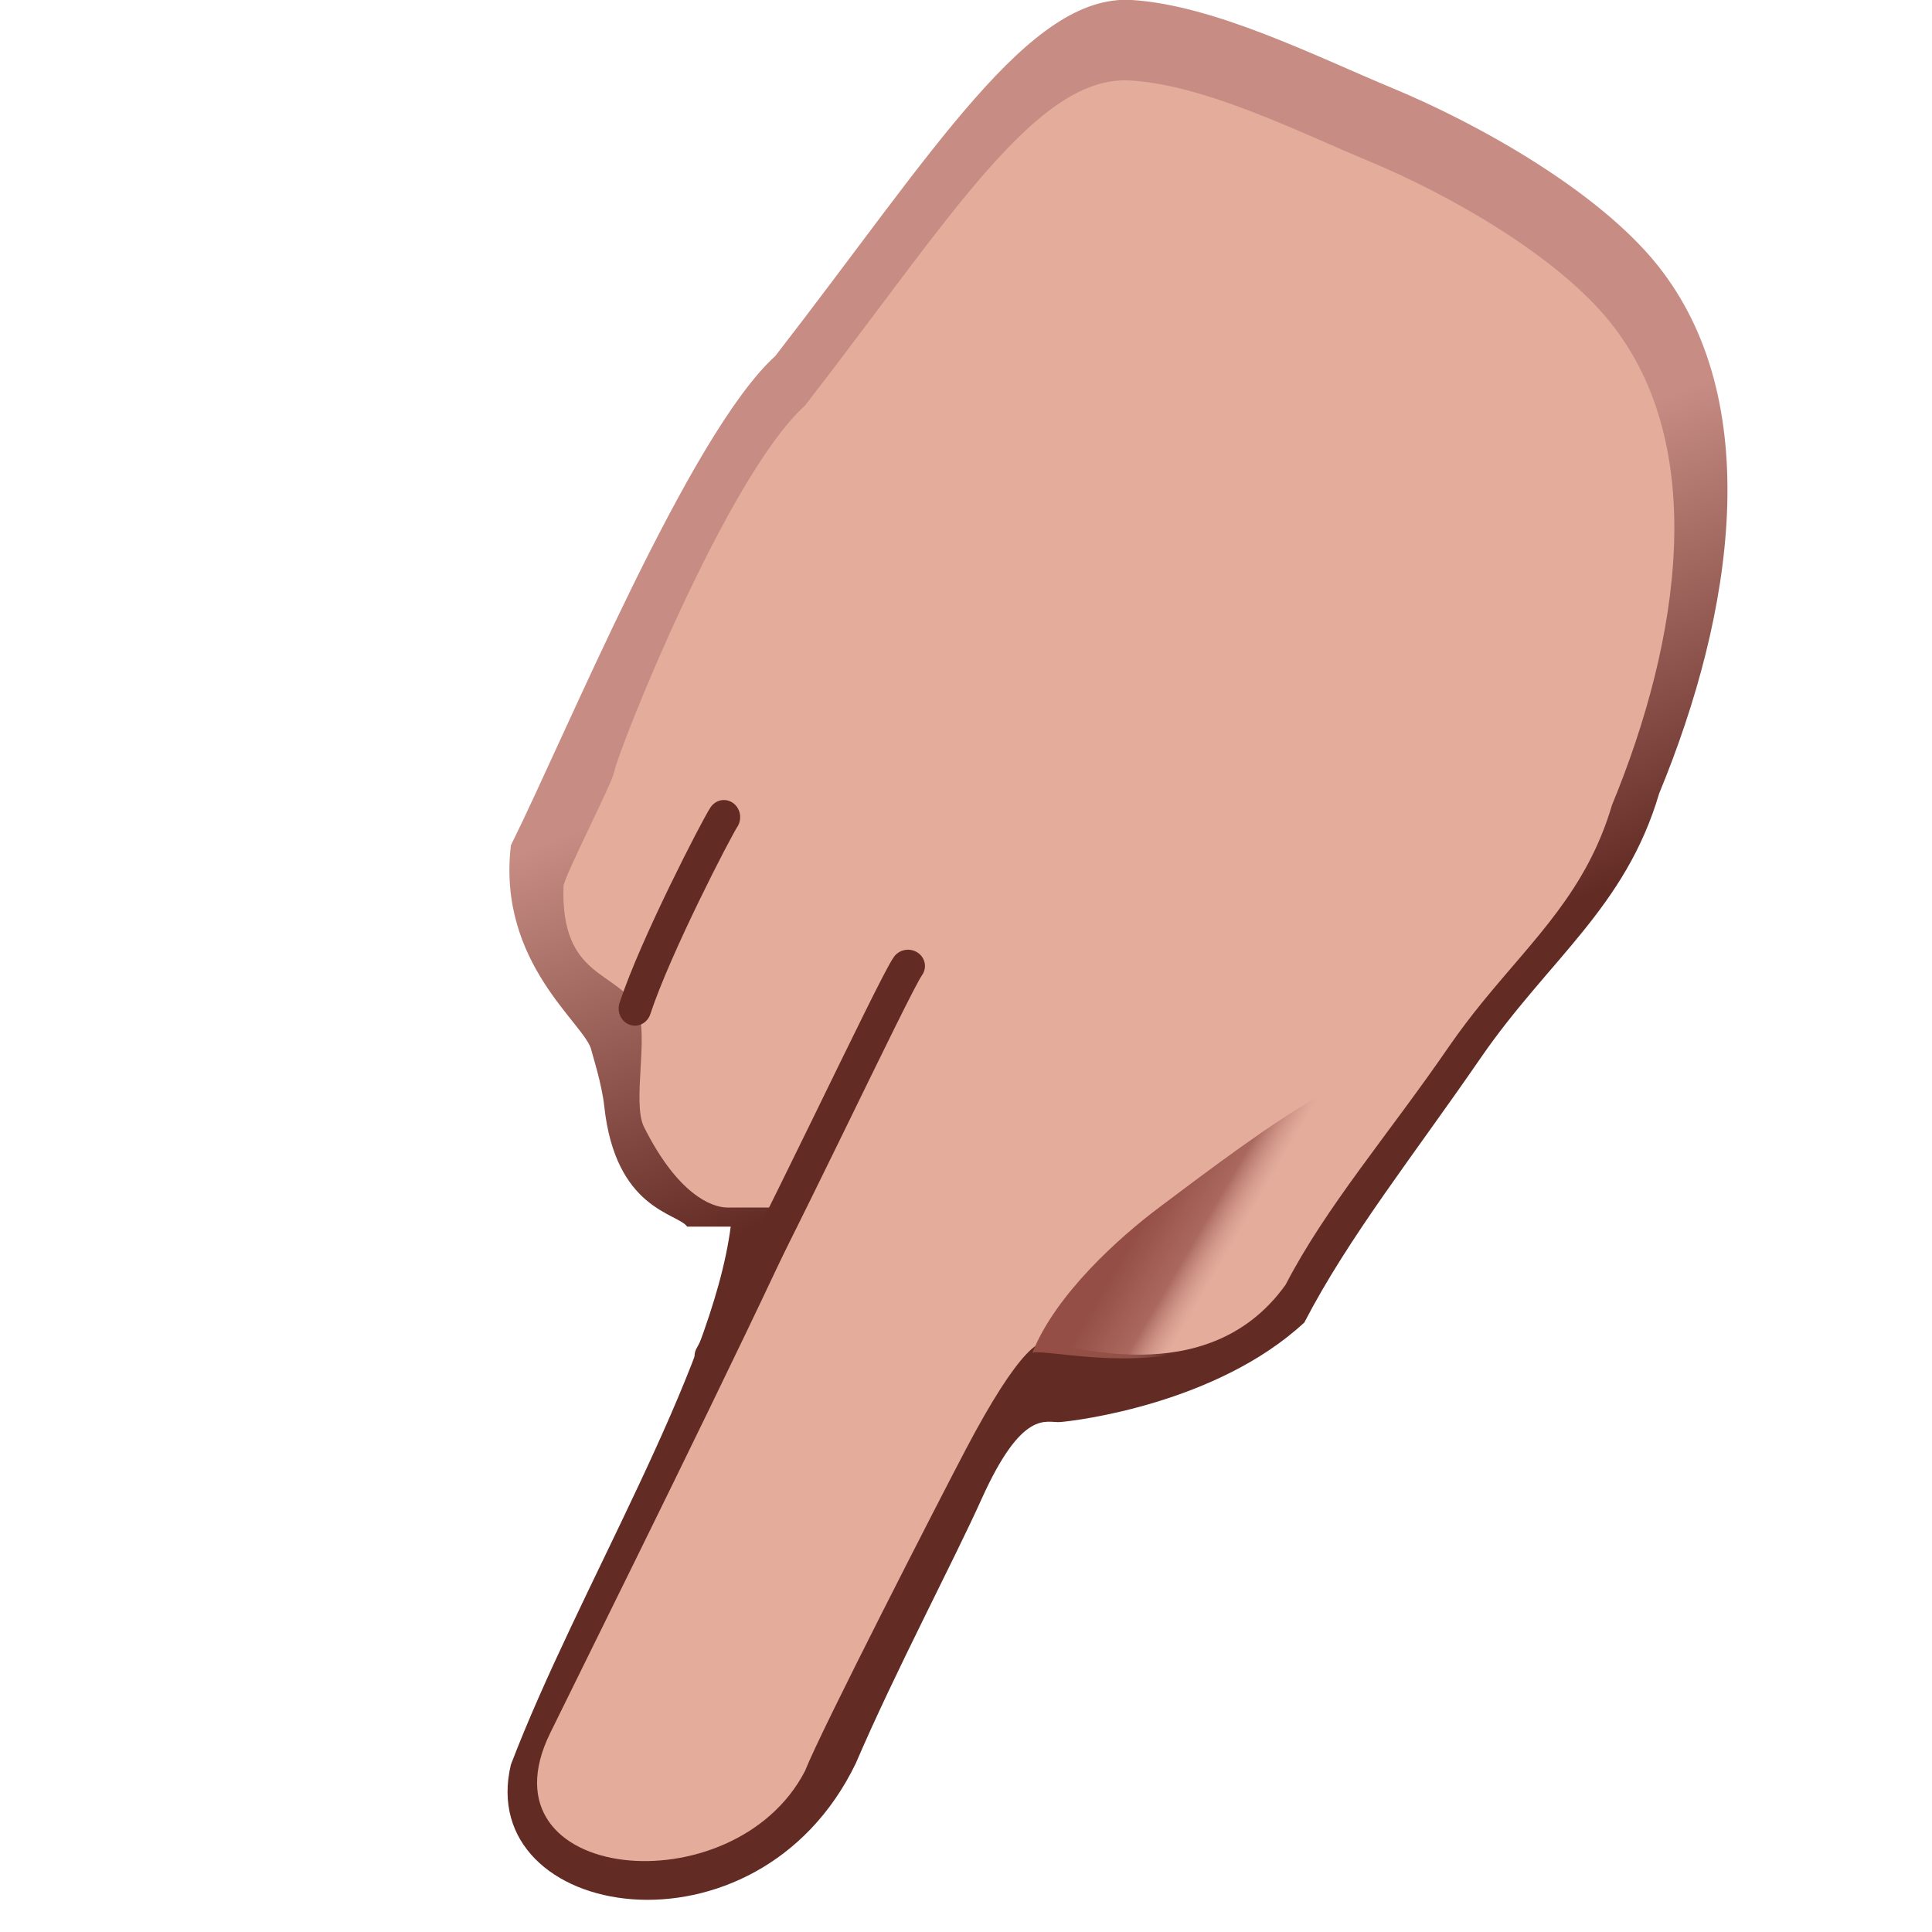
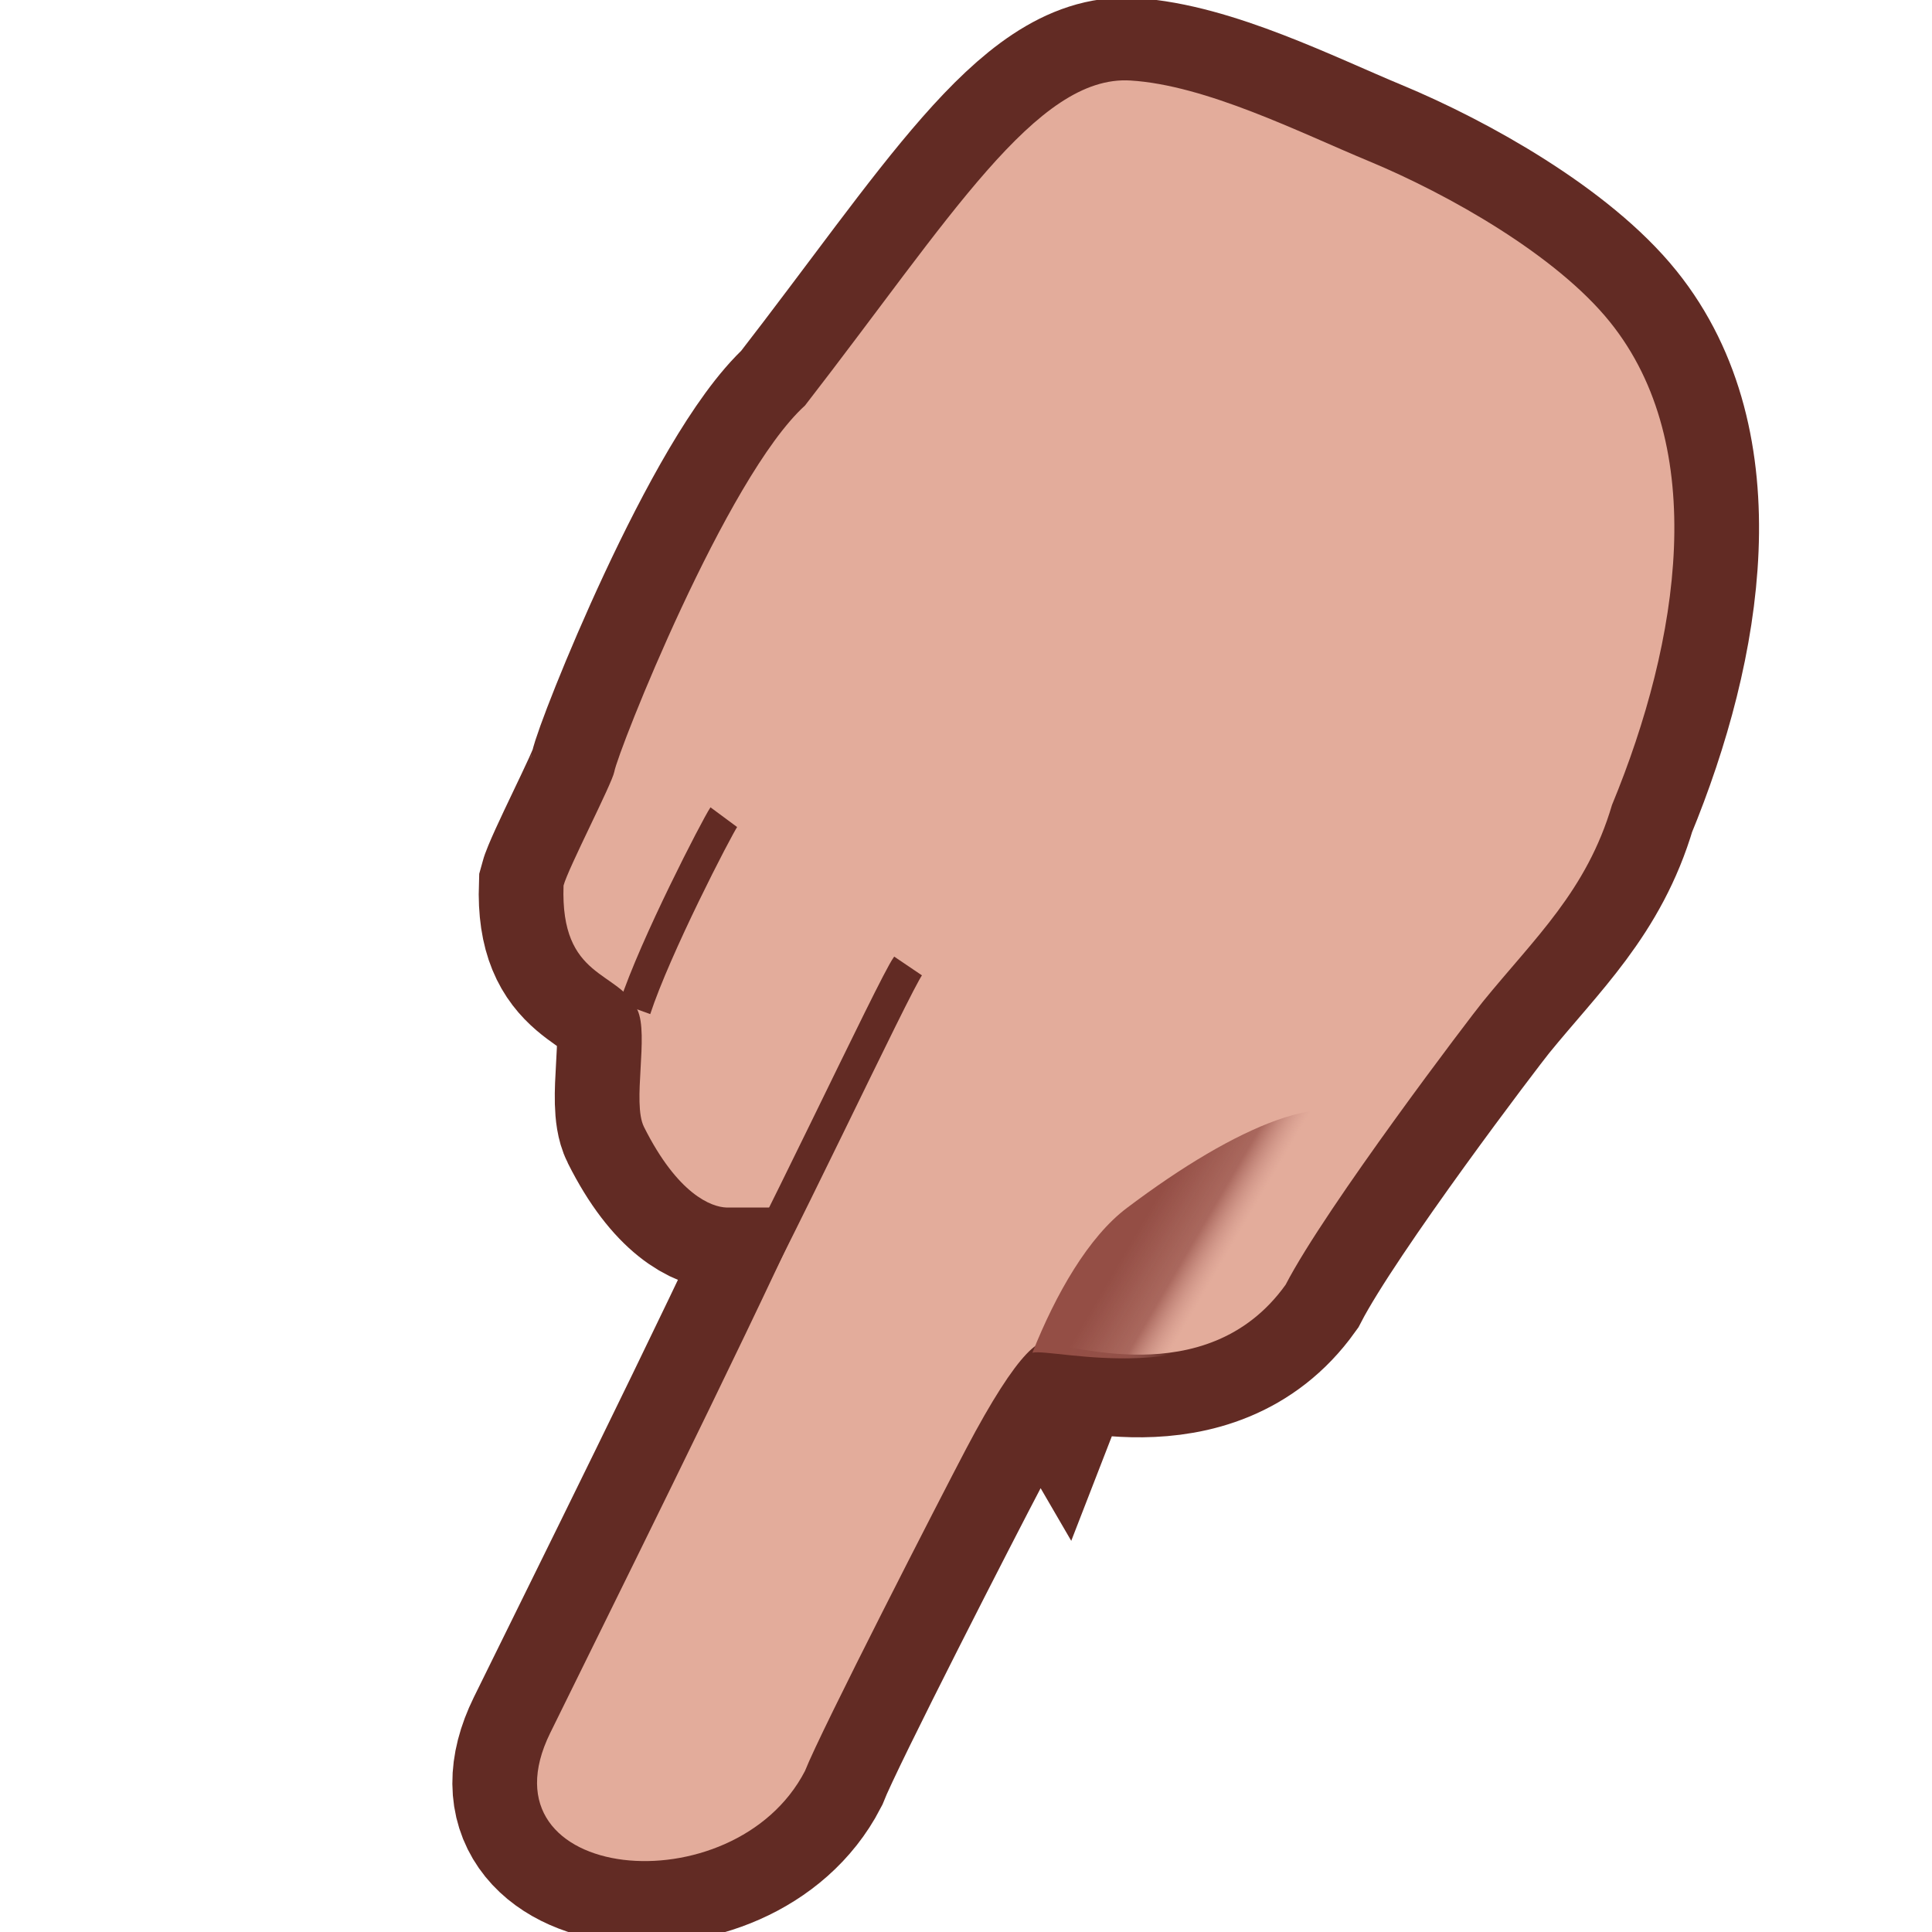
- <svg xmlns="http://www.w3.org/2000/svg" viewBox="0 0 24 24" baseProfile="tiny">
-   <path fill="none" d="M0 0h24v24H0z" />
-   <path d="M246.837 92.063c-.216 1.721-1.753 4.259-2.512 6.299-.425 1.822 2.811 2.386 3.942-.016.453-1.081 1.115-2.36 1.439-3.098.468-1.062.739-.885.895-.897.177-.014 1.788-.213 2.792-1.166.504-.998 1.256-1.967 2.015-3.097.774-1.152 1.655-1.758 2.04-3.097.853-2.115 1.223-4.604-.025-6.193-.671-.855-2.019-1.638-3.023-2.065-.865-.368-2.032-.972-2.979-1.032-1.175-.074-2.261 1.772-4.074 4.168-.984.915-2.386 4.418-3.022 5.729-.16 1.386.86 2.099.92 2.4.006.034.118.383.147.655.128 1.213.834 1.247.948 1.41" fill="url(#_Linear2)" transform="matrix(1.08696 0 0 1.06099 -259.225 -82.44)" />
-   <path d="M10 15c-.806 1.768-2.527 5.228-3.165 6.528C5.918 23.394 9.117 23.705 10 22c.197-.503 1.689-3.409 2-4 .649-1.23.978-1.491 1.113-1.26.045-.116 1.861.61 2.857-.78.5-.967 1.277-1.865 2.03-2.96.138-.2.279-.384.42-.557.646-.793 1.291-1.379 1.605-2.443.846-2.05 1.213-4.46-.025-6-.666-.828-2.004-1.587-3-2-.859-.357-2.017-.942-2.957-1C12.877.928 11.8 2.717 10 5.038c-.977.886-2.324 4.293-2.37 4.55-.026.145-.575 1.203-.63 1.412-.041 1.176.686 1.047.919 1.546C8.063 12.855 7.85 13.7 8 14c.42.838.838.996 1.027 1" fill="#e3ac9b" />
-   <path d="M245.616 92.951c.257-.744 1.03-2.161 1.12-2.289" fill="#c78c84" stroke="#622b24" stroke-width=".41" stroke-linecap="round" transform="matrix(.98657 0 0 1.03843 -234.43 -83.995)" />
-   <path d="M244.396 96.916c.76-1.417 2.371-5.011 2.549-5.264" fill="none" stroke="#622b24" stroke-width=".44" stroke-linecap="round" transform="matrix(.9576 0 0 .92044 -225.195 -72.36)" />
-   <path d="M70.563 176.828c.134-.583.502-1.15.723-1.437.635-.828 1.305-1.695 1.497-1.274l-.024.139c-.28.686-.544 1.301-.732 1.93-.432 1.045-1.342.593-1.464.642z" fill="url(#_Linear3)" transform="matrix(2.1689 0 0 1.2523 -140.219 -204.638)" />
+ <svg xmlns="http://www.w3.org/2000/svg" version="1.1" height="100%" width="100%" baseProfile="tiny" xml:space="preserve" viewBox="0 0 24 24">
+   <g transform="matrix(1,0,0,1,-274,-181)">
+     <g transform="matrix(1,0,0,1,36,128)">
+       <g id="flat_outlined">
+         <rect style="fill:none;" id="smudge-flat_outline" y="53" x="238" height="24" width="24" />
+         <g>
+           <g transform="matrix(0.992464,2.58425e-17,-2.67751e-17,0.968744,2.5168,-21.2723)">
+             <path style="fill:none;stroke:rgb(98,43,36);stroke-width:2.12px;" d="M247.347,92.153C246.535,93.978 244.801,97.549 244.158,98.891C243.234,100.817 246.457,101.139 247.347,99.378C247.546,98.859 249.049,95.86 249.363,95.249C250.016,93.979 250.348,93.71 250.484,93.948C250.529,93.829 252.359,94.579 253.363,93.143C253.867,92.145 255.689,89.692 255.832,89.513C256.482,88.695 257.132,88.09 257.448,86.991C258.301,84.876 258.671,82.387 257.423,80.798C256.752,79.943 255.404,79.16 254.4,78.733C253.535,78.365 252.368,77.761 251.421,77.701C250.246,77.627 249.16,79.473 247.347,81.869C246.363,82.784 245.006,86.301 244.96,86.566C244.933,86.716 244.38,87.808 244.325,88.024C244.283,89.238 245.016,89.104 245.25,89.619C245.396,89.938 245.181,90.812 245.332,91.12C245.755,91.985 246.176,92.148 246.367,92.153" />
+             <path style="fill:rgb(227,172,155);" d="M247.347,92.153C246.535,93.978 244.801,97.549 244.158,98.891C243.234,100.817 246.457,101.139 247.347,99.378C247.546,98.859 249.049,95.86 249.363,95.249C250.016,93.979 250.348,93.71 250.484,93.948C250.529,93.829 252.359,94.579 253.363,93.143C253.867,92.145 255.689,89.692 255.832,89.513C256.482,88.695 257.132,88.09 257.448,86.991C258.301,84.876 258.671,82.387 257.423,80.798C256.752,79.943 255.404,79.16 254.4,78.733C253.535,78.365 252.368,77.761 251.421,77.701C250.246,77.627 249.16,79.473 247.347,81.869C246.363,82.784 245.006,86.301 244.96,86.566C244.933,86.716 244.38,87.808 244.325,88.024C244.283,89.238 245.016,89.104 245.25,89.619C245.396,89.938 245.181,90.812 245.332,91.12C245.755,91.985 246.176,92.148 246.367,92.153" />
+           </g>
+           <g transform="matrix(0.986567,-5.68173e-33,5.91113e-33,1.03843,3.56967,-30.9949)">
+             <path style="fill:rgb(199,140,132);stroke:rgb(98,43,36);stroke-width:0.41px;" d="M245.616,92.951C245.873,92.207 246.646,90.79 246.736,90.662" />
+           </g>
+           <g transform="matrix(0.957602,0,0,0.92044,12.8053,-19.3605)">
+             <path style="fill:none;stroke:rgb(98,43,36);stroke-width:0.44px;" d="M244.396,96.916C245.156,95.499 246.767,91.905 246.945,91.652" />
+           </g>
+           <g transform="matrix(2.1689,0,0,1.2523,97.7811,-151.638)">
+             <path style="fill:url(#_Linear2);" d="M70.563,176.828C70.697,176.245 70.884,175.678 71.105,175.391C71.739,174.563 72.296,174.168 72.488,174.589C72.488,174.589 72.215,175.557 72.027,176.186C71.595,177.231 70.685,176.779 70.563,176.828Z" />
+           </g>
+         </g>
+       </g>
+     </g>
+   </g>
  <defs>
-     <linearGradient id="_Linear2" x2="1" gradientUnits="userSpaceOnUse" gradientTransform="matrix(-1.83999 -4.7126 4.59997 -1.88504 252.286 89.954)">
-       <stop offset="0" stop-color="#622b24" />
-       <stop offset="1" stop-color="#c78d84" />
-     </linearGradient>
-     <linearGradient id="_Linear3" x2="1" gradientUnits="userSpaceOnUse" gradientTransform="matrix(.44092 .4464 -.25775 .76364 71.125 175.74)">
-       <stop offset="0" stop-color="#944e45" />
-       <stop offset=".6" stop-color="#9d5950" stop-opacity=".82" />
-       <stop offset=".8" stop-color="#b27269" stop-opacity=".412" />
-       <stop offset="1" stop-color="#c78b82" stop-opacity="0" />
+     <linearGradient y2="0" gradientTransform="matrix(0.440918,0.446398,-0.257746,0.76364,71.1249,175.74)" x2="1" y1="0" id="_Linear2" x1="0" gradientUnits="userSpaceOnUse">
+       <stop style="stop-color:rgb(148,78,69);stop-opacity:1" offset="0.0" />
+       <stop style="stop-color:rgb(157,89,80);stop-opacity:0.82" offset="0.6" />
+       <stop style="stop-color:rgb(178,114,105);stop-opacity:0.412" offset="0.8" />
+       <stop style="stop-color:rgb(199,139,130);stop-opacity:0" offset="1.0" />
    </linearGradient>
  </defs>
</svg>
